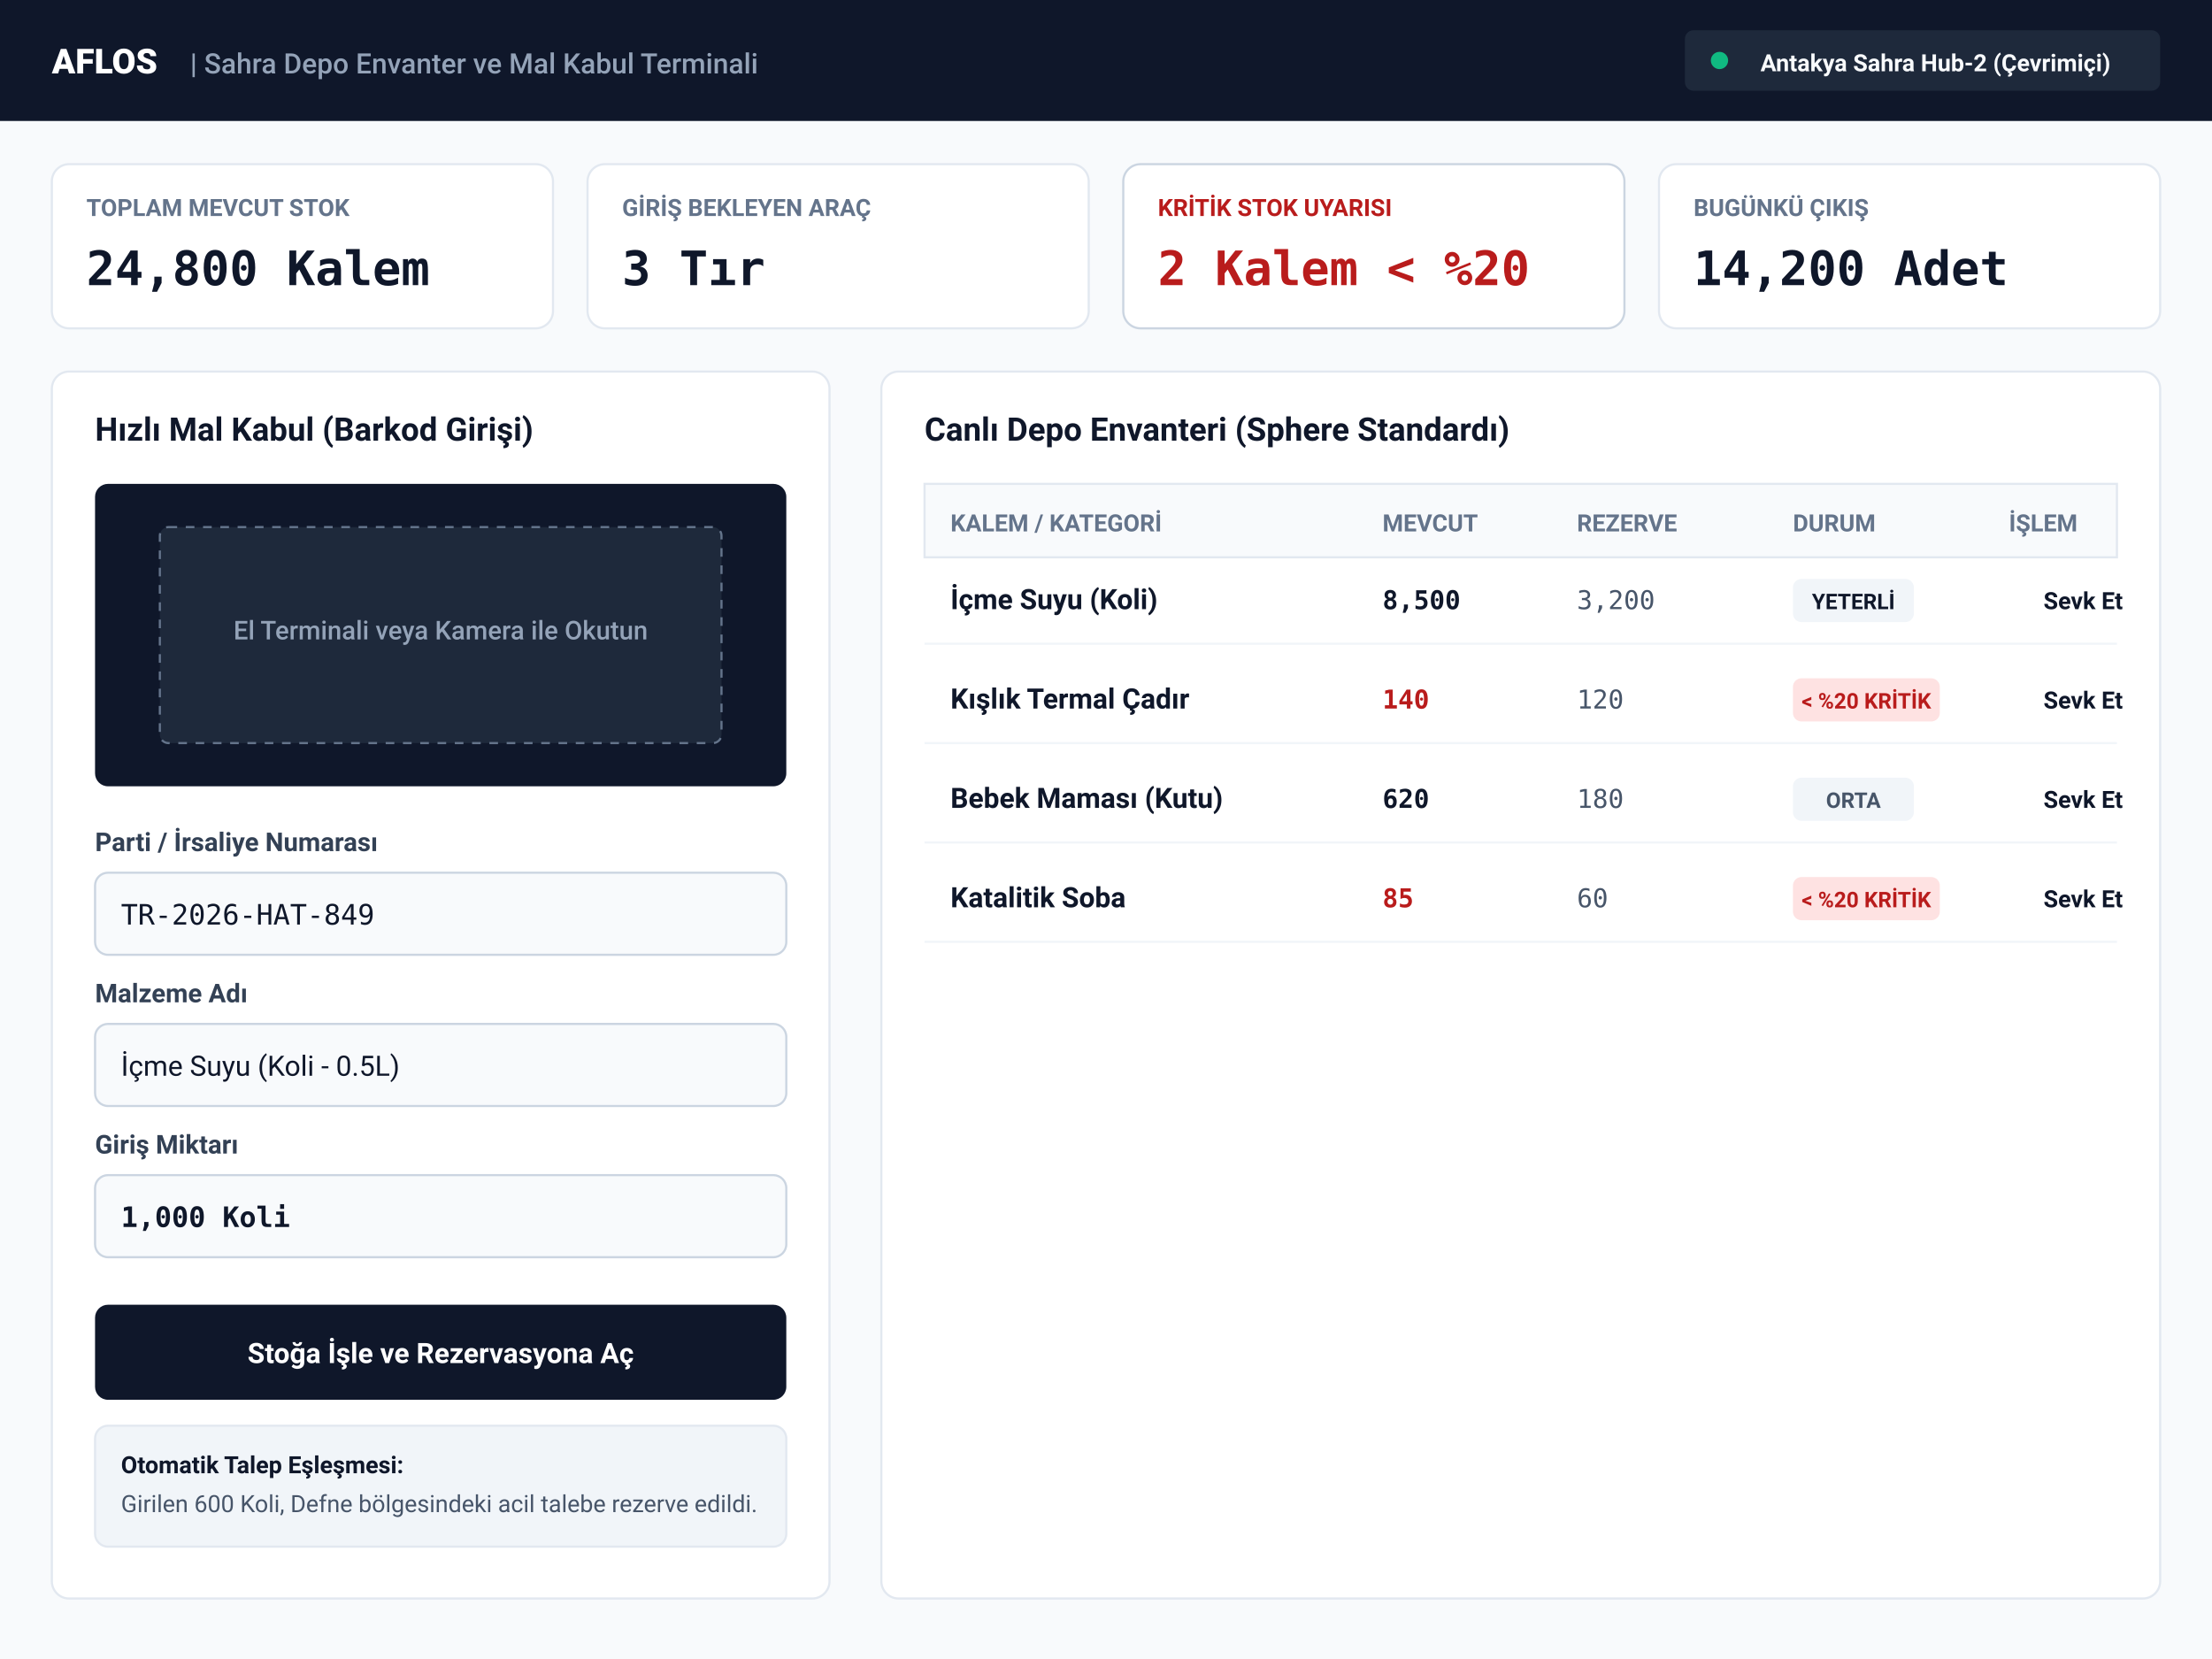
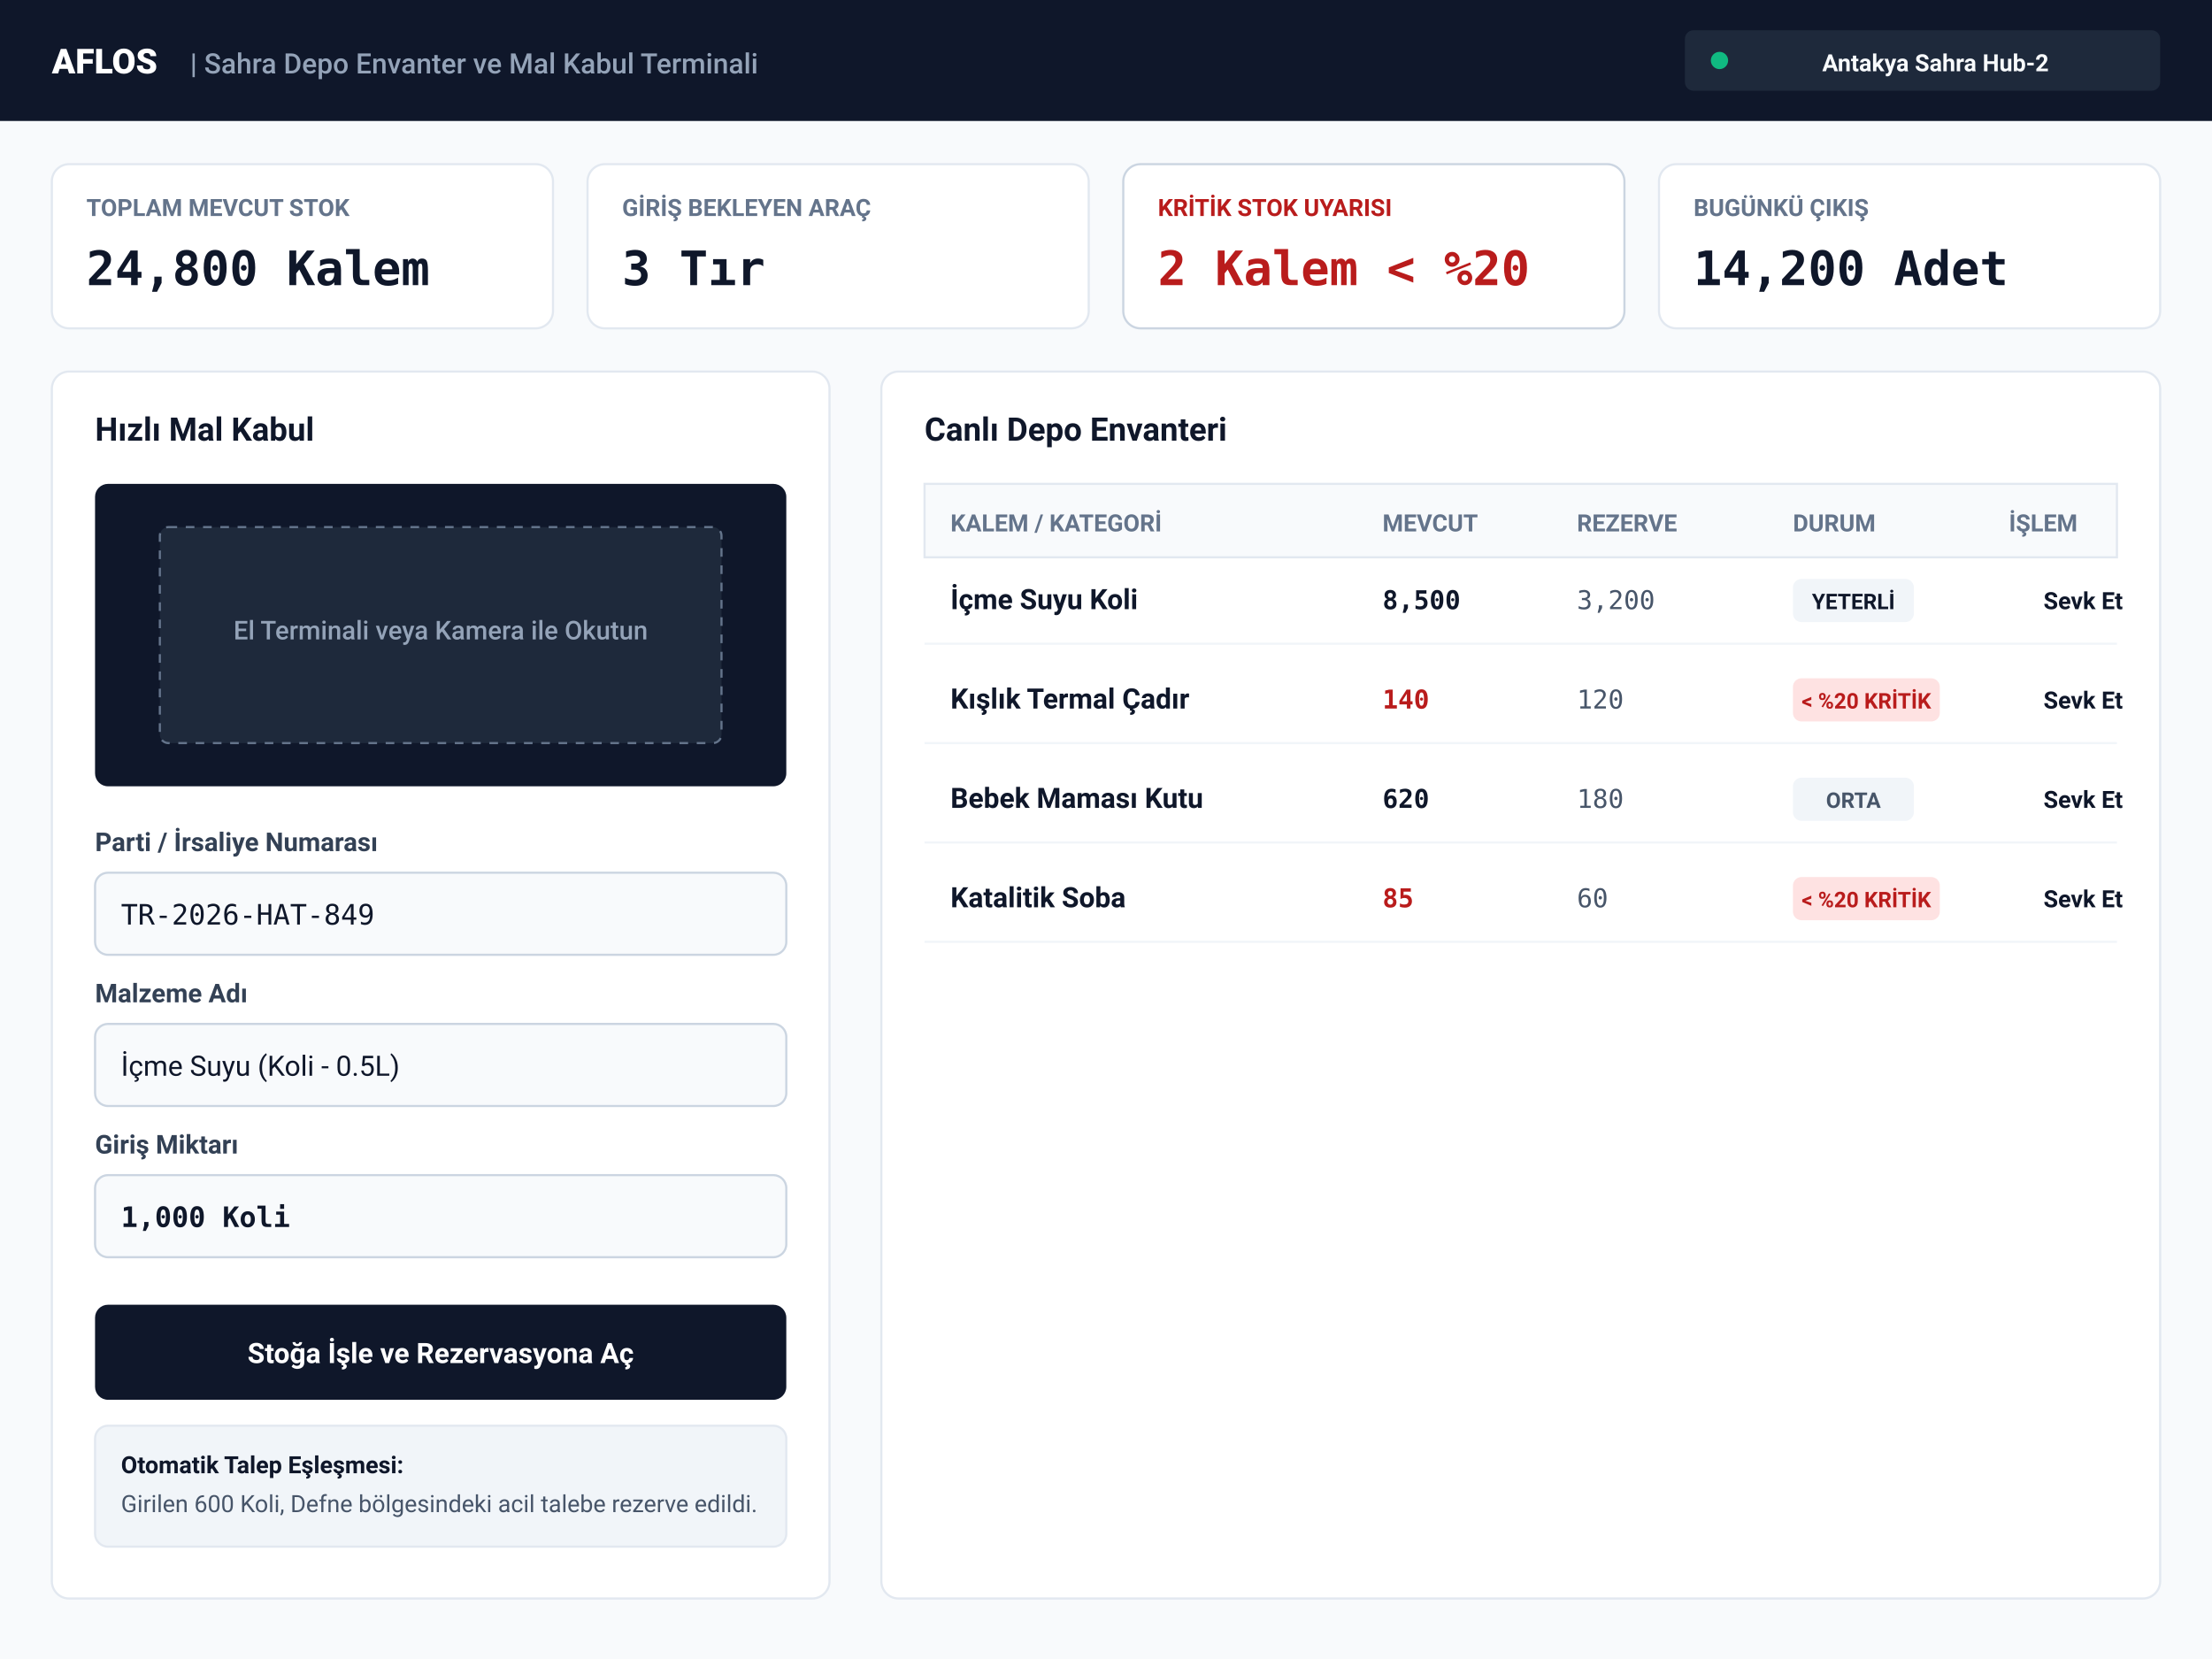
<svg xmlns="http://www.w3.org/2000/svg" viewBox="0 0 1024 768" width="1024" height="768">
  <defs>
    <style>
-       .font { font-family: -apple-system, BlinkMacSystemFont, "Segoe UI", Roboto, "Helvetica Neue", Arial, sans-serif; }
-       .mono { font-family: ui-monospace, SFMono-Regular, Menlo, Monaco, Consolas, monospace; }
-     </style>
+  .font { font-family: -apple-system, BlinkMacSystemFont, "Segoe UI", Roboto, "Helvetica Neue", Arial, sans-serif; }
+  .mono { font-family: ui-monospace, SFMono-Regular, Menlo, Monaco, Consolas, monospace; }
+  </style>
  </defs>
  <rect width="1024" height="768" fill="#F8FAFC" />
  <rect width="1024" height="56" fill="#0F172A" />
  <text x="24" y="34" class="font" font-size="16" font-weight="800" fill="#FFF">AFLOS</text>
-   <text x="88" y="34" class="font" font-size="13" font-weight="500" fill="#94A3B8">|  Sahra Depo Envanter ve Mal Kabul Terminali</text>
+   <text x="88" y="34" class="font" font-size="13" font-weight="500" fill="#94A3B8">| Sahra Depo Envanter ve Mal Kabul Terminali</text>
  <rect x="780" y="14" width="220" height="28" rx="4" fill="#1E293B" />
  <circle cx="796" cy="28" r="4" fill="#10B981" />
-   <text x="896" y="33" class="font" font-size="11" font-weight="600" fill="#F8FAFC" text-anchor="middle">Antakya Sahra Hub-2 (Çevrimiçi)</text>
+   <text x="896" y="33" class="font" font-size="11" font-weight="600" fill="#F8FAFC" text-anchor="middle">Antakya Sahra Hub-2 </text>
  <rect x="24" y="76" width="232" height="76" rx="8" fill="#FFFFFF" stroke="#E2E8F0" stroke-width="1" />
  <text x="40" y="100" class="font" font-size="11" font-weight="600" fill="#64748B">TOPLAM MEVCUT STOK</text>
  <text x="40" y="132" class="mono" font-size="22" font-weight="700" fill="#0F172A">24,800 Kalem</text>
  <rect x="272" y="76" width="232" height="76" rx="8" fill="#FFFFFF" stroke="#E2E8F0" stroke-width="1" />
  <text x="288" y="100" class="font" font-size="11" font-weight="600" fill="#64748B">GİRİŞ BEKLEYEN ARAÇ</text>
  <text x="288" y="132" class="mono" font-size="22" font-weight="700" fill="#0F172A">3 Tır</text>
  <rect x="520" y="76" width="232" height="76" rx="8" fill="#FFFFFF" stroke="#CBD5E1" stroke-width="1" />
  <text x="536" y="100" class="font" font-size="11" font-weight="600" fill="#B91C1C">KRİTİK STOK UYARISI</text>
  <text x="536" y="132" class="mono" font-size="22" font-weight="700" fill="#B91C1C">2 Kalem &lt; %20</text>
  <rect x="768" y="76" width="232" height="76" rx="8" fill="#FFFFFF" stroke="#E2E8F0" stroke-width="1" />
  <text x="784" y="100" class="font" font-size="11" font-weight="600" fill="#64748B">BUGÜNKÜ ÇIKIŞ</text>
  <text x="784" y="132" class="mono" font-size="22" font-weight="700" fill="#0F172A">14,200 Adet</text>
  <rect x="24" y="172" width="360" height="568" rx="8" fill="#FFFFFF" stroke="#E2E8F0" stroke-width="1" />
-   <text x="44" y="204" class="font" font-size="15" font-weight="700" fill="#0F172A">Hızlı Mal Kabul (Barkod Girişi)</text>
+   <text x="44" y="204" class="font" font-size="15" font-weight="700" fill="#0F172A">Hızlı Mal Kabul </text>
  <rect x="44" y="224" width="320" height="140" rx="6" fill="#0F172A" />
  <rect x="74" y="244" width="260" height="100" rx="4" fill="#1E293B" stroke="#64748B" stroke-width="1" stroke-dasharray="4,4" />
  <text x="204" y="296" class="font" font-size="12" font-weight="500" fill="#94A3B8" text-anchor="middle">El Terminali veya Kamera ile Okutun</text>
  <text x="44" y="394" class="font" font-size="12" font-weight="600" fill="#334155">Parti / İrsaliye Numarası</text>
  <rect x="44" y="404" width="320" height="38" rx="6" fill="#F8FAFC" stroke="#CBD5E1" stroke-width="1" />
  <text x="56" y="428" class="mono" font-size="13" fill="#0F172A">TR-2026-HAT-849</text>
  <text x="44" y="464" class="font" font-size="12" font-weight="600" fill="#334155">Malzeme Adı</text>
  <rect x="44" y="474" width="320" height="38" rx="6" fill="#F8FAFC" stroke="#CBD5E1" stroke-width="1" />
  <text x="56" y="498" class="font" font-size="13" fill="#0F172A">İçme Suyu (Koli - 0.5L)</text>
  <text x="44" y="534" class="font" font-size="12" font-weight="600" fill="#334155">Giriş Miktarı</text>
  <rect x="44" y="544" width="320" height="38" rx="6" fill="#F8FAFC" stroke="#CBD5E1" stroke-width="1" />
  <text x="56" y="568" class="mono" font-size="13" font-weight="700" fill="#0F172A">1,000 Koli</text>
  <rect x="44" y="604" width="320" height="44" rx="6" fill="#0F172A" />
  <text x="204" y="631" class="font" font-size="13" font-weight="600" fill="#FFF" text-anchor="middle">Stoğa İşle ve Rezervasyona Aç</text>
  <rect x="44" y="660" width="320" height="56" rx="6" fill="#F1F5F9" stroke="#E2E8F0" stroke-width="1" />
  <text x="56" y="682" class="font" font-size="11" font-weight="700" fill="#0F172A">Otomatik Talep Eşleşmesi:</text>
  <text x="56" y="700" class="font" font-size="11" fill="#475569">Girilen 600 Koli, Defne bölgesindeki acil talebe rezerve edildi.</text>
  <rect x="408" y="172" width="592" height="568" rx="8" fill="#FFFFFF" stroke="#E2E8F0" stroke-width="1" />
-   <text x="428" y="204" class="font" font-size="15" font-weight="700" fill="#0F172A">Canlı Depo Envanteri (Sphere Standardı)</text>
+   <text x="428" y="204" class="font" font-size="15" font-weight="700" fill="#0F172A">Canlı Depo Envanteri </text>
  <rect x="428" y="224" width="552" height="34" fill="#F8FAFC" stroke="#E2E8F0" stroke-width="1" />
  <text x="440" y="246" class="font" font-size="11" font-weight="600" fill="#64748B">KALEM / KATEGORİ</text>
  <text x="640" y="246" class="font" font-size="11" font-weight="600" fill="#64748B">MEVCUT</text>
  <text x="730" y="246" class="font" font-size="11" font-weight="600" fill="#64748B">REZERVE</text>
  <text x="830" y="246" class="font" font-size="11" font-weight="600" fill="#64748B">DURUM</text>
  <text x="930" y="246" class="font" font-size="11" font-weight="600" fill="#64748B">İŞLEM</text>
  <line x1="428" y1="298" x2="980" y2="298" stroke="#F1F5F9" stroke-width="1" />
-   <text x="440" y="282" class="font" font-size="13" font-weight="600" fill="#0F172A">İçme Suyu (Koli)</text>
+   <text x="440" y="282" class="font" font-size="13" font-weight="600" fill="#0F172A">İçme Suyu Koli</text>
  <text x="640" y="282" class="mono" font-size="12" font-weight="700" fill="#0F172A">8,500</text>
  <text x="730" y="282" class="mono" font-size="12" fill="#475569">3,200</text>
  <rect x="830" y="268" width="56" height="20" rx="4" fill="#F1F5F9" />
  <text x="858" y="282" class="font" font-size="10" font-weight="700" fill="#0F172A" text-anchor="middle">YETERLİ</text>
  <text x="946" y="282" class="font" font-size="11" font-weight="600" fill="#0F172A">Sevk Et</text>
  <line x1="428" y1="344" x2="980" y2="344" stroke="#F1F5F9" stroke-width="1" />
  <text x="440" y="328" class="font" font-size="13" font-weight="600" fill="#0F172A">Kışlık Termal Çadır</text>
  <text x="640" y="328" class="mono" font-size="12" font-weight="700" fill="#B91C1C">140</text>
  <text x="730" y="328" class="mono" font-size="12" fill="#475569">120</text>
  <rect x="830" y="314" width="68" height="20" rx="4" fill="#FEE2E2" />
  <text x="864" y="328" class="font" font-size="10" font-weight="700" fill="#B91C1C" text-anchor="middle">&lt; %20 KRİTİK</text>
  <text x="946" y="328" class="font" font-size="11" font-weight="600" fill="#0F172A">Sevk Et</text>
  <line x1="428" y1="390" x2="980" y2="390" stroke="#F1F5F9" stroke-width="1" />
-   <text x="440" y="374" class="font" font-size="13" font-weight="600" fill="#0F172A">Bebek Maması (Kutu)</text>
+   <text x="440" y="374" class="font" font-size="13" font-weight="600" fill="#0F172A">Bebek Maması Kutu</text>
  <text x="640" y="374" class="mono" font-size="12" font-weight="700" fill="#0F172A">620</text>
  <text x="730" y="374" class="mono" font-size="12" fill="#475569">180</text>
  <rect x="830" y="360" width="56" height="20" rx="4" fill="#F1F5F9" />
  <text x="858" y="374" class="font" font-size="10" font-weight="700" fill="#475569" text-anchor="middle">ORTA</text>
  <text x="946" y="374" class="font" font-size="11" font-weight="600" fill="#0F172A">Sevk Et</text>
  <line x1="428" y1="436" x2="980" y2="436" stroke="#F1F5F9" stroke-width="1" />
  <text x="440" y="420" class="font" font-size="13" font-weight="600" fill="#0F172A">Katalitik Soba</text>
  <text x="640" y="420" class="mono" font-size="12" font-weight="700" fill="#B91C1C">85</text>
  <text x="730" y="420" class="mono" font-size="12" fill="#475569">60</text>
  <rect x="830" y="406" width="68" height="20" rx="4" fill="#FEE2E2" />
  <text x="864" y="420" class="font" font-size="10" font-weight="700" fill="#B91C1C" text-anchor="middle">&lt; %20 KRİTİK</text>
  <text x="946" y="420" class="font" font-size="11" font-weight="600" fill="#0F172A">Sevk Et</text>
</svg>
